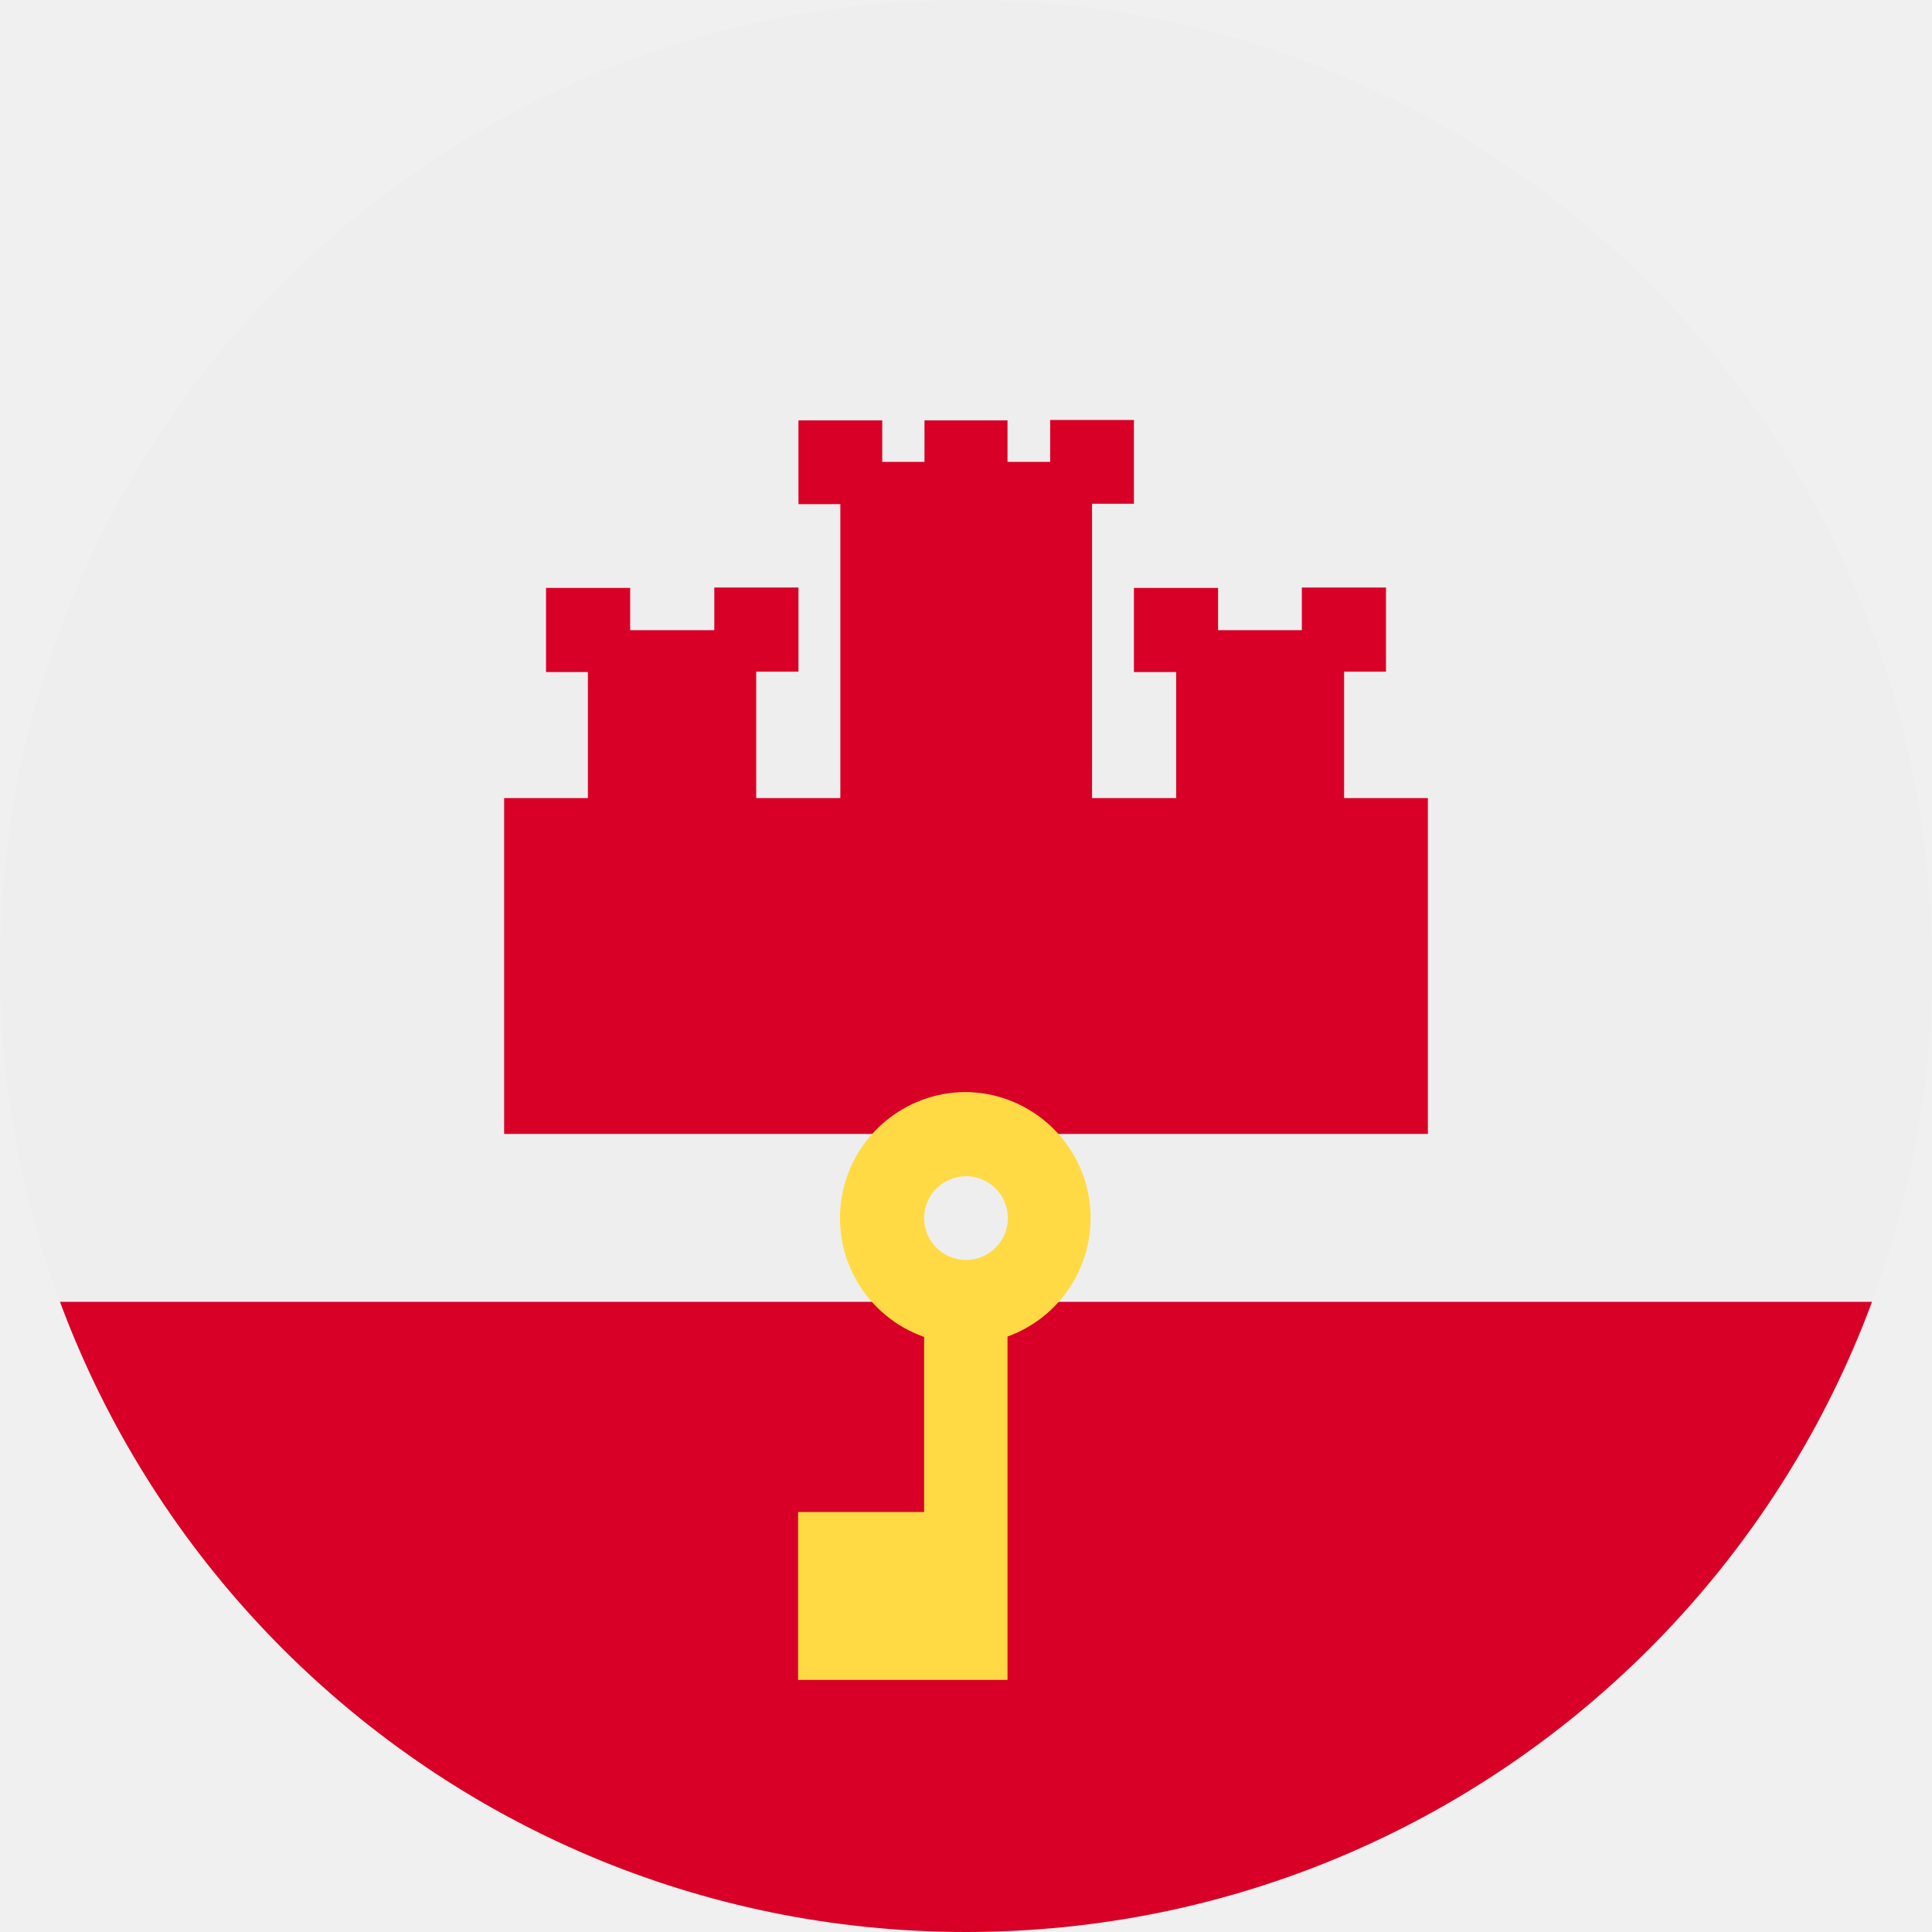
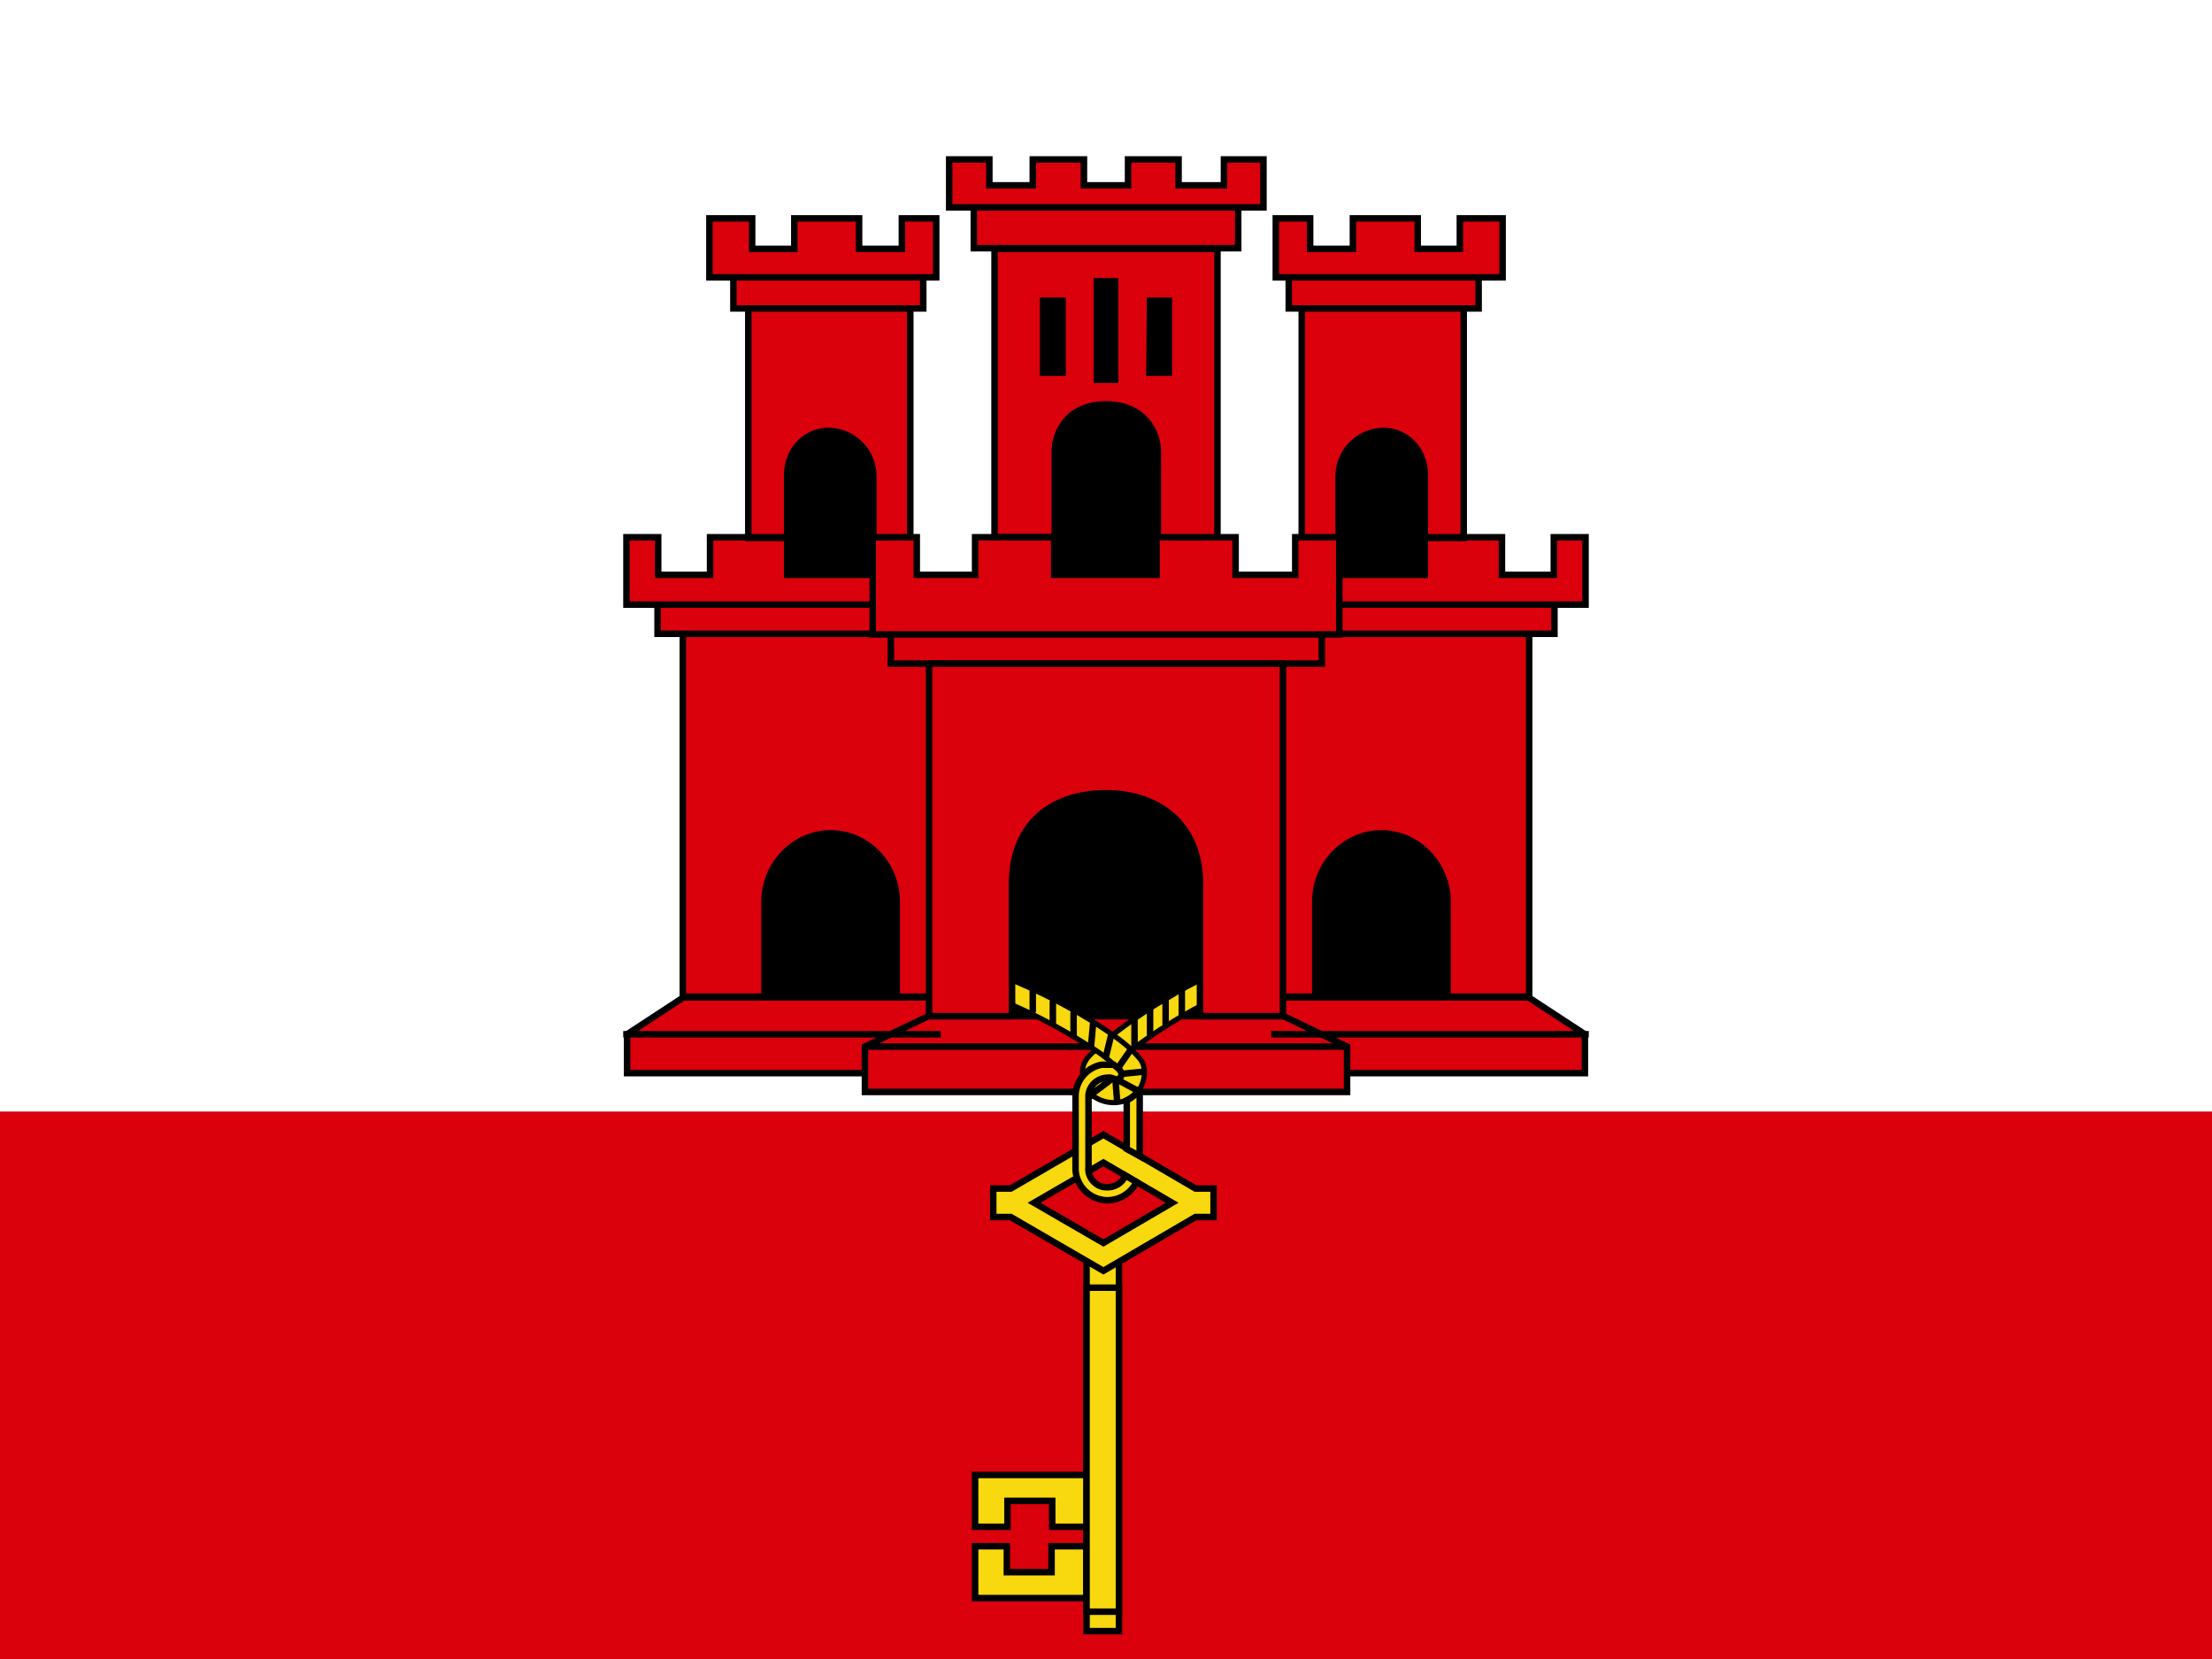
- <svg xmlns="http://www.w3.org/2000/svg" width="512" height="512" viewBox="0 0 512 512">
-   <mask id="a">
-     <circle cx="256" cy="256" r="256" fill="#fff" />
-   </mask>
-   <g mask="url(#a)">
-     <path fill="#d80027" d="m0 345 256.3-31.3L512 345v167H0z" />
-     <path fill="#eee" d="M0 0h512v345H0z" />
-     <path fill="#d80027" d="M356.2 211.5V178h11.1v-22.3H345V167h-22.2v-11.2h-22.3v22.3h11.2v33.4h-22.3v-78h11.1v-22.2h-22.2v11.1H267v-11h-22v11h-11.2v-11h-22.2v22.2h11.1v77.9h-22.3V178h11.2v-22.3h-22.3V167H167v-11.2h-22.3v22.3h11.1v33.4h-22.2v89h244.8v-89z" />
-     <path fill="#ffda44" d="M256 289.4a33.4 33.4 0 0 0-11.1 64.9v46.4h-33.4v44.5H267v-91a33.4 33.4 0 0 0-11.1-64.8zm0 44.5a11.1 11.1 0 1 1 0-22.2 11.1 11.1 0 0 1 0 22.2z" />
+ <svg xmlns="http://www.w3.org/2000/svg" xmlns:xlink="http://www.w3.org/1999/xlink" id="flag-icons-gi" viewBox="0 0 640 480">
+   <path fill="#da000c" d="M0 0h640v480H0z" />
+   <path fill="#fff" d="M0 0h640v321.6H0z" />
+   <g stroke="#000" transform="translate(-160)scale(1.875)">
+     <g id="gi-a" fill="#da000c" stroke-linecap="square">
+       <path fill="#000001" stroke="none" d="M196.6 116.3h64v44h-64z" />
+       <path d="M229.8 153.9h-39l-8.7 5.7v6h47.7m-16.3-37c5.6 0 10.2 4.7 10.2 10.5v14.7h7.3v-56h-40.3v56h12.6v-14.7c0-5.6 4.5-10.5 10.2-10.5z" />
+       <path fill="#000001" stroke="none" d="M204.5 60h18.6v34h-18.6z" />
+       <path d="M223 88.7h-16.2v-5.8h-11.9v5.8h-8v-5.8H182v10.4h41m-36.2 0h35v4.5h-35zm14-45.7V83h6v-9.7c0-3.6 2.5-6.6 6.1-6.8h.4a7 7 0 0 1 6.8 6.8V83h5.7V47.6zm-2.3-4.8v4.8h29.3v-4.8zm-3.7-9.1v9.1h35v-9.1h-5.3v4.7h-6.6v-4.7h-10v4.7h-6.5v-4.7zM182 159.6h48m31-2.8h-32.4l-9.8 4.7v7H261" />
+       <path stroke-linecap="butt" d="M218.8 161.5H262" />
+     </g>
+     <use xlink:href="#gi-a" width="100%" height="100%" transform="matrix(-1 0 0 1 512 0)" />
+     <g fill="#f8d80e">
+       <g stroke-linecap="round">
+         <path stroke-width=".8" d="M273.3 150q-3.9 1.6-7.5 3.8a72 72 0 0 0-8.9 6q-1.6 1-2.7 2.4c-1 .8-2 2-1.8 3.5 0 .6.8-.8 1.4-.9a4 4 0 0 1 3.1-.4q2.1-2 4.4-3.4a77 77 0 0 1 13-7.6z" />
+         <path d="M260.4 157.4v3.9m2.4-5.6v3.9m2.4-5.4v3.8m2.5-5.3v4" />
+         <path stroke-width=".8" d="m238.9 150.2-1.2 3.3a87 87 0 0 1 15.8 8q2.7 1.6 4.8 3.9c.3.8-.5 1.5-1.3 1.2-.7-.2-1.5-.5-2.2 0-1.1.5-2.1 2.2-.5 2.7 2.4 1.6 6.1.9 7.2-1.8.6-1.4.7-3.2-.5-4.4-2-2.3-4.8-4-7.4-5.7a89 89 0 0 0-14.7-7.2z" />
+         <path d="m254 158-.3 3.4m3.1-1.7-.8 3.3m3.8-1-1.8 2.6m2.7 3.6-2.6-1.4m3.4-1.4-3 .3m-.8 4-.2-2.6m-1-.3-2.4 1.8m-9.4-15.7v3.1m6.3.3v3.5m-3.2-5.2v3.3" />
+       </g>
+       <path d="M235.8 227.6v8h5v-4h6.9v4h5.4v-8zm0 11v8H253v-8h-5.4v4h-6.9v-4z" />
+       <path d="M253 193.7h5v58h-5z" />
+       <path d="M253 198.7h5v50h-5zm2.6-19.3 10.6 6.2-10.6 6.2-10.7-6.2zm-14.3 4h-2.7v4.4h2.7l14.3 8.3 14.2-8.3h2.8v-4.4h-2.8l-14.2-8.3z" />
+       <path d="M255.3 164.3a5 5 0 0 0-4 5.1v11.2a5 5 0 0 0 4.6 4.6 5 5 0 0 0 4.8-2.8l-1.7-1a3 3 0 0 1-3 1.8c-1.6 0-2.9-1.6-2.7-3.1v-11.2a3 3 0 0 1 3-2.6c.6-.2 1.5.7 1.9 0 .6-.9-.4-1.5-1-2zm5.8 3.9a5 5 0 0 1-1.9 1.6v7.5l2 1.1v-10.2z" />
+     </g>
+     <g fill="#da000c">
+       <path fill="#000001" stroke="none" d="M240.8 38.4h29.3v53.2h-29.3z" />
+       <path d="M238.8 38.4v44.5h9.3V69.7c0-3 2-7.3 7.9-7.3s8 4.3 8 7.3V83h9.2V38.4zm15.8 5h2.8v15.2h-2.8zm-8.3 3h3v11.1h-3zm16.5 0h2.9v11.1h-3zM235.6 32v6.3h40.8V32zm-3.8-7.4V32h48.5v-7.4h-6.1v4h-7v-4h-7.8v4h-6.8v-4h-7.9v4H238v-4zm-9 73.2v4.6h66.5v-4.6z" />
+       <path d="M220 82.9v15h72v-15h-6.8v5.8H276v-5.8h-12.2v5.8H248v-5.8h-12.2v5.8h-9v-5.8z" />
+       <path stroke-linejoin="round" d="M228.7 102.4v54.4h12.8v-20.4c0-9.5 6.4-14 14.5-14 7.8 0 14.5 4.5 14.5 14v20.4h12.8v-54.4z" />
+     </g>
  </g>
</svg>
